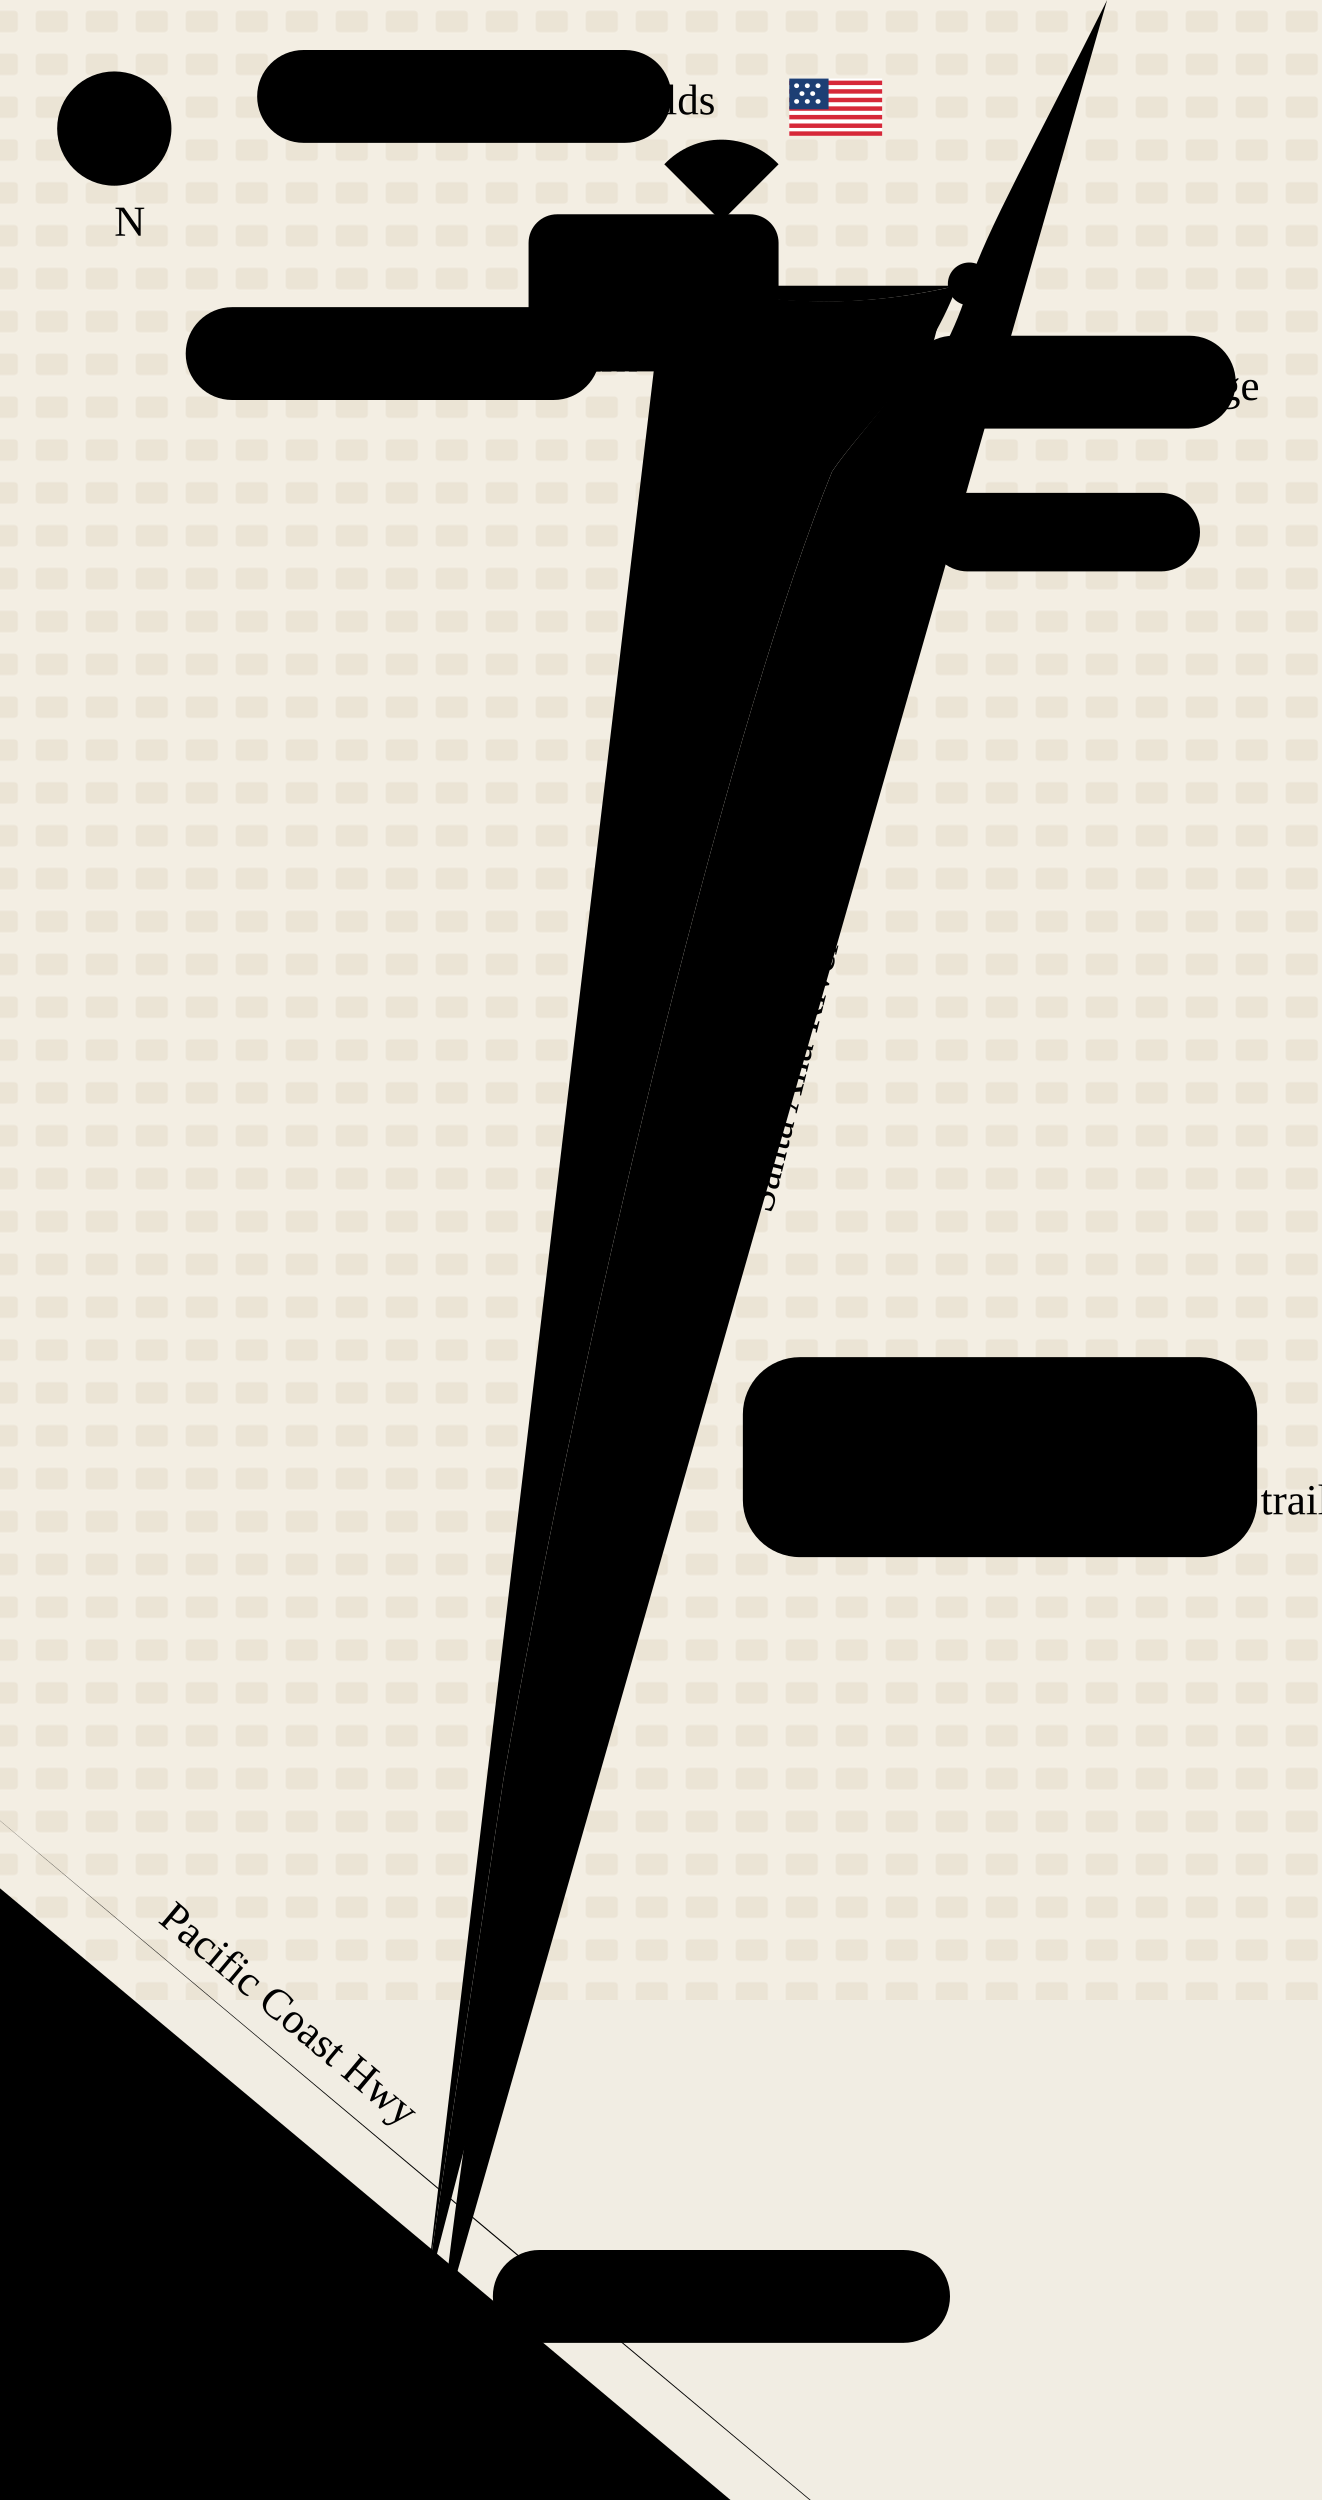
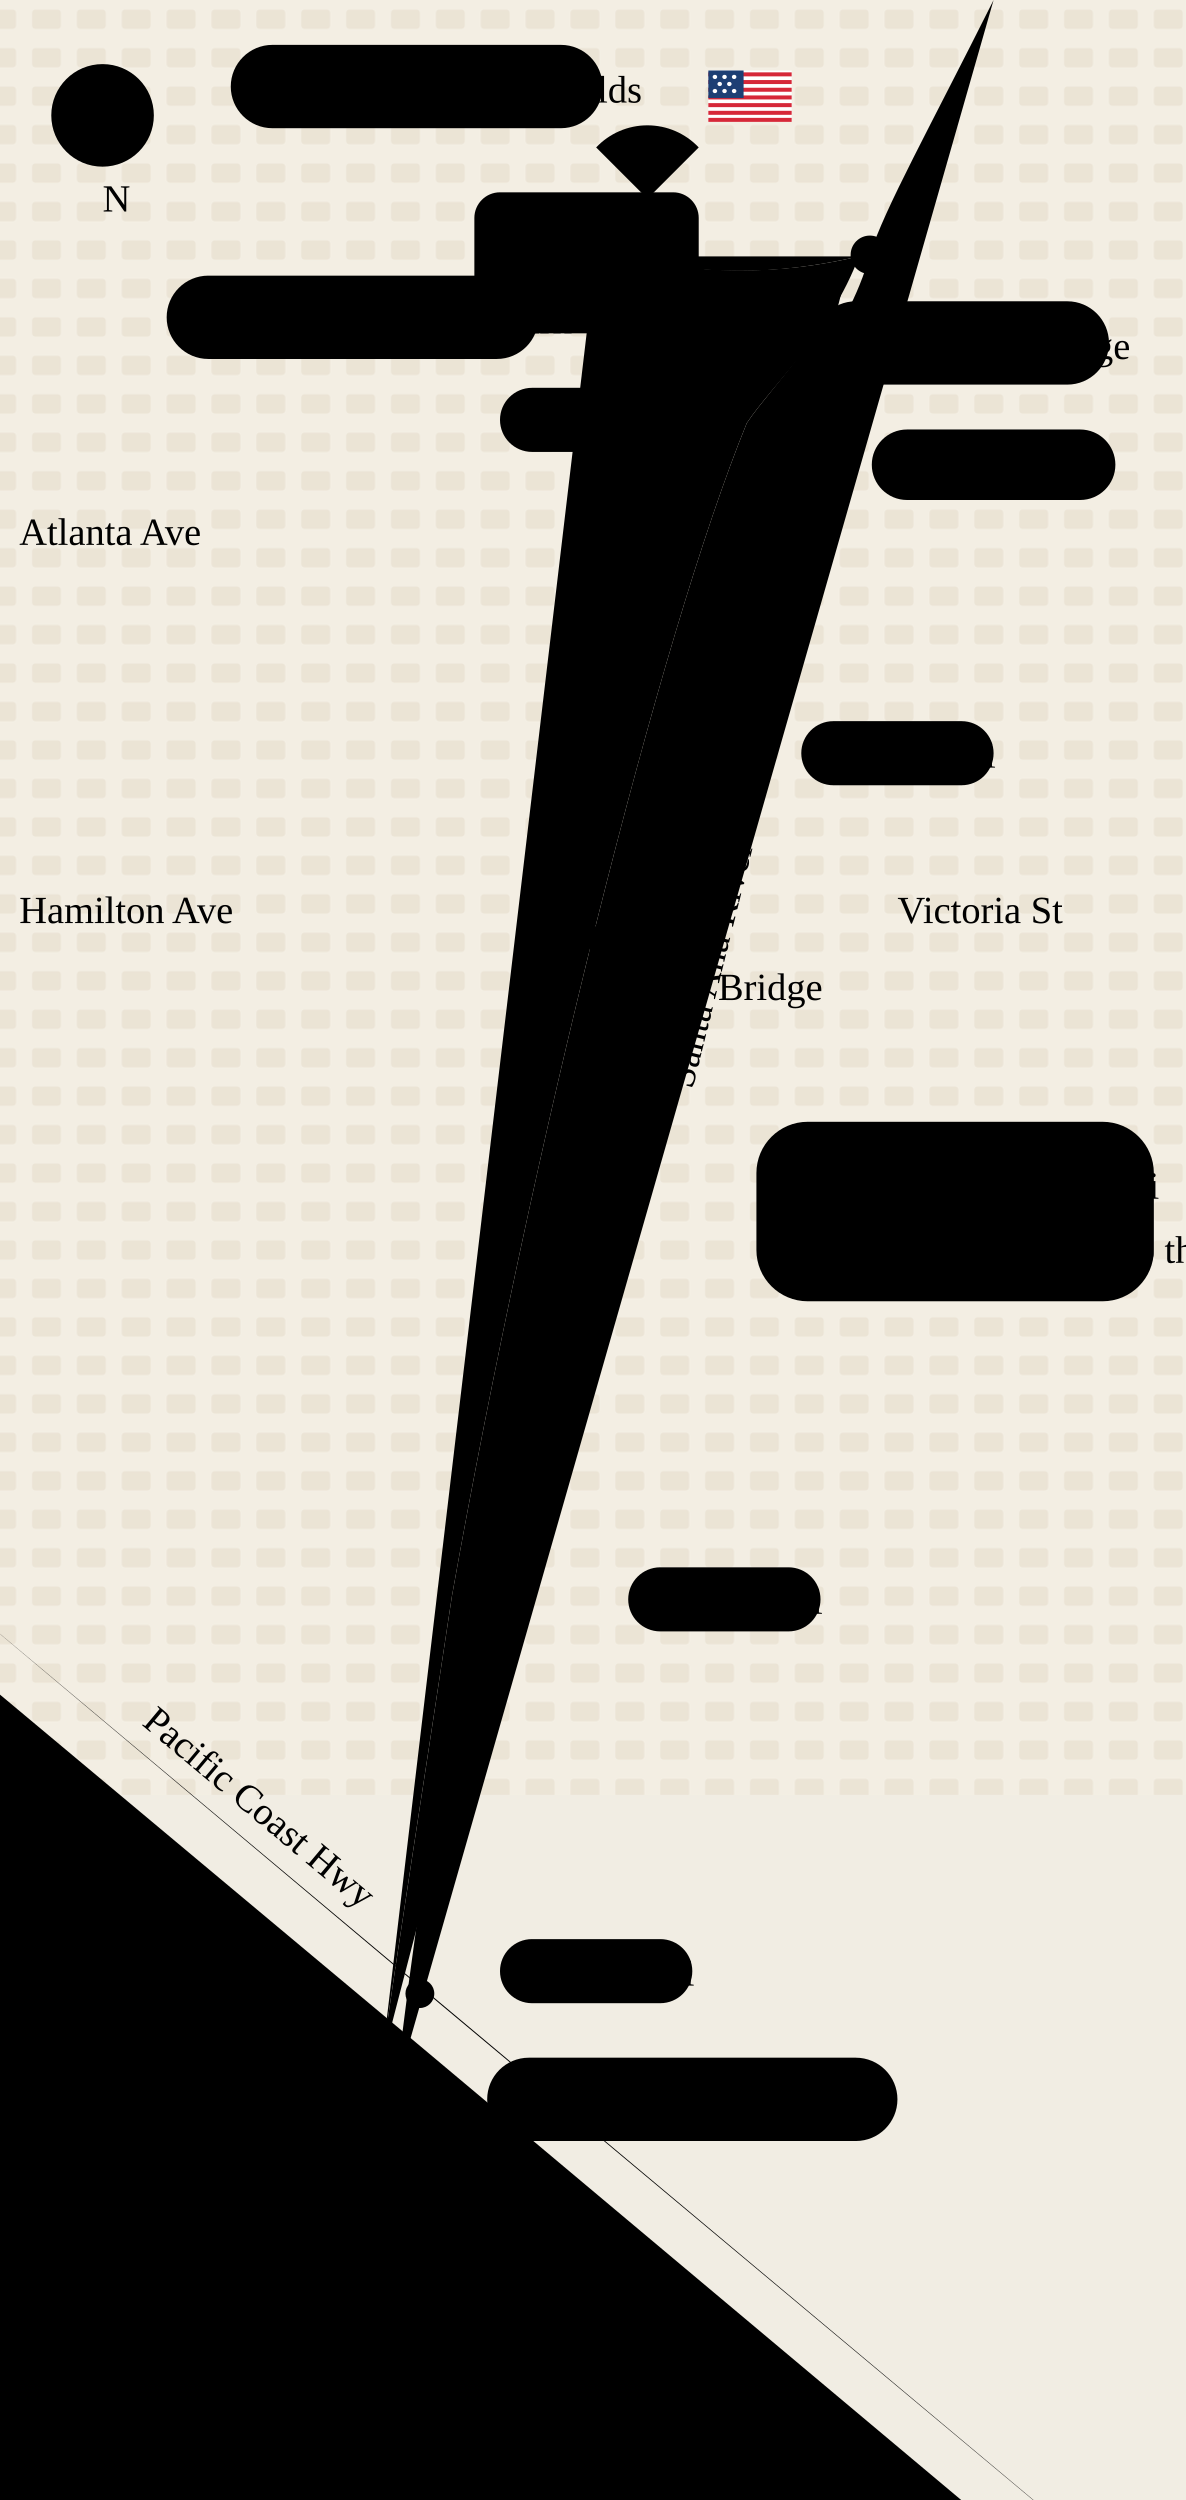
- <svg class="route" viewBox="20 60 370 700" role="img" aria-labelledby="routeT routeD">
+ <svg class="route" viewBox="20 60 370 780" role="img" aria-labelledby="routeT routeD">
  <defs>
    <pattern id="roofs" width="14" height="12" patternUnits="userSpaceOnUse">
      <rect width="14" height="12" fill="#f4efe4" />
      <rect x="2" y="3" width="9" height="6" rx="1" fill="#e6dccb" />
    </pattern>
    <linearGradient id="sea" x1="0" y1="0" x2="0" y2="1">
      <stop offset="0" stop-color="#57b3e0" />
      <stop offset="1" stop-color="#1d7fbd" />
    </linearGradient>
  </defs>
-   <rect x="0" y="0" width="420" height="820" fill="#f1ede3" />
+   <rect x="0" y="0" width="420" height="860" fill="#f1ede3" />
  <rect x="20" y="60" width="370" height="560" fill="url(#roofs)" opacity=".55" />
-   <path class="beach" d="M0 572 L143.5 692 L420 924 L420 820 L0 820Z" />
-   <path class="ocean" d="M0 600 L143.5 720 L420 952 L420 820 L0 820Z" />
+   <path class="beach" d="M0 572 L143.5 692 L420 924 L420 860 L0 860Z" />
+   <path class="ocean" d="M0 600 L143.5 720 L420 952 L420 860 L0 860Z" />
  <path class="foam" d="M0 604 L143.5 724 L420 956" />
  <path class="road pch" d="M0 553 L157 685 L420 905" />
+   <path class="road st" d="M20 236.4 H246" />
+   <path class="road st" d="M20 354.6 H390" />
  <rect class="hood" x="168" y="120" width="70" height="44" rx="8" />
  <circle class="home-dot" cx="206.1" cy="138.7" r="7" />
  <g transform="translate(222 112)">
    <path class="fld" d="M0 10 L-16 -6 A22 22 0 0 1 16 -6 Z" />
    <path class="dia" d="M0 7 L-6 1 L0 -5 L6 1 Z" />
  </g>
  <g class="flag" transform="translate(240 82)">
    <path class="pole" d="M0 32 V0" />
    <g class="cloth">
      <rect x="1" y="0" width="26" height="16" fill="#fff" />
      <path d="M1 1.2 H27 M1 3.6 H27 M1 6 H27 M1 8.4 H27 M1 10.8 H27 M1 13.2 H27 M1 15.4 H27" stroke="#d62839" stroke-width="1.25" />
      <rect x="1" y="0" width="11" height="8.6" fill="#1d3f74" />
      <path d="M3 2 h.1 M6 2 h.1 M9 2 h.1 M4.5 4.2 h.1 M7.5 4.2 h.1 M3 6.4 h.1 M6 6.4 h.1 M9 6.4 h.1" stroke="#fff" stroke-width="1.3" stroke-linecap="round" />
    </g>
  </g>
  <path class="river" d="M330 60 C 310 100 296 125 291.4 139.5 C 284 166 266 182 258.4 194.3 C 230 260 190 420 165 560 C 156 620 148 670 143.5 712" />
  <path class="trail" d="M286 138 C 279 164 261 180 253 192 C 226 258 186 418 161 558 C 152 618 144 668 139 704" />
+   <g class="hbridge">
+     <rect x="204" y="349" width="38" height="11" rx="2" />
+     <path d="M204 348.5 H242 M204 360.5 H242" />
+   </g>
  <path class="walk" d="M212 140 C 240 146 262 146 288 140" />
  <path id="routePath" class="route-line" d="M206 139 C 240 146 262 146 288 140 C 279 164 261 180 253 192 C 226 258 186 418 161 558 C 152 618 144 668 139 704" />
  <g class="rider">
    <circle r="8" class="rider-dot" />
    <animateMotion dur="14s" repeatCount="indefinite" rotate="0" keyPoints="0;1;1" keyTimes="0;0.85;1" calcMode="linear">
      <mpath href="#routePath" />
    </animateMotion>
  </g>
  <circle class="mk" cx="291.4" cy="139.5" r="6" />
  <circle class="mk" cx="258.4" cy="194.3" r="5" />
+   <circle class="mk mk-st" cx="248" cy="236.4" r="4.5" />
+   <circle class="mk mk-st" cx="221" cy="354.6" r="4.5" />
+   <circle class="mk mk-st" cx="151" cy="682" r="4.5" />
  <circle class="mk mk-beach" cx="143.5" cy="712" r="8" />
  <g class="lb t-home" transform="translate(130 160)">
    <rect x="-58" y="-14" width="116" height="26" rx="13" />
    <text y="4">Suburbia Park</text>
  </g>
  <g class="lb" transform="translate(150 88)">
    <rect x="-58" y="-14" width="116" height="26" rx="13" />
    <text y="4">Seaview fields</text>
  </g>
  <g class="lb" transform="translate(320 168)">
    <rect x="-46" y="-14" width="92" height="26" rx="13" />
    <text y="4">Footbridge</text>
  </g>
-   <g class="lb small" transform="translate(318 210)">
+   <g class="lb small" transform="translate(330 206)">
    <rect x="-38" y="-12" width="76" height="22" rx="11" />
    <text y="4">Mile 2</text>
  </g>
  <text class="water" transform="translate(236 400) rotate(-76)">Santa Ana River</text>
-   <g class="lb big" transform="translate(300 470)">
-     <rect x="-72" y="-30" width="144" height="56" rx="16" />
-     <text y="-6">About 2 miles</text>
-     <text class="sub" y="14">along the river trail</text>
+   <text class="stname" x="26" y="230">Atlanta Ave</text>
+   <text class="stname" x="26" y="348">Hamilton Ave</text>
+   <text class="stname" x="300" y="348">Victoria St</text>
+   <text class="stname sm" x="244" y="372">Bridge</text>
+   <g class="mi" transform="translate(206 192)">
+     <rect x="-30" y="-11" width="60" height="20" rx="10" />
+     <text y="3.5">0.4 mi</text>
  </g>
+   <g class="mi" transform="translate(300 296)">
+     <rect x="-30" y="-11" width="60" height="20" rx="10" />
+     <text y="3.5">0.4 mi</text>
+   </g>
+   <g class="mi" transform="translate(246 560)">
+     <rect x="-30" y="-11" width="60" height="20" rx="10" />
+     <text y="3.5">1.3 mi</text>
+   </g>
+   <g class="mi" transform="translate(206 676)">
+     <rect x="-30" y="-11" width="60" height="20" rx="10" />
+     <text y="3.5">0.1 mi</text>
+   </g>
+   <g class="lb big" transform="translate(318 440)">
+     <rect x="-62" y="-30" width="124" height="56" rx="16" />
+     <text y="-6">About 2.2 mi</text>
+     <text class="sub" y="14">footbridge to the sand</text>
+   </g>
+   <text class="coastmi" transform="translate(34 676) rotate(40)">↖ HB Pier, about 3.2 mi</text>
+   <text class="coastmi" transform="translate(28 828)">Newport Pier, about 2.2 mi ↘</text>
  <text class="roadname" transform="translate(64 598) rotate(40)">Pacific Coast Hwy</text>
-   <g class="lb t-beach" transform="translate(222 704)">
+   <g class="lb t-beach" transform="translate(236 716)">
    <rect x="-64" y="-14" width="128" height="26" rx="13" />
    <text y="4">The beach</text>
  </g>
-   <text class="water big" transform="translate(50 690) rotate(40)">Pacific</text>
  <g class="north" transform="translate(52 96)">
    <circle r="16" />
    <path d="M0 -10 L6 6 L0 2 L-6 6Z" />
    <text y="30">N</text>
  </g>
</svg>
